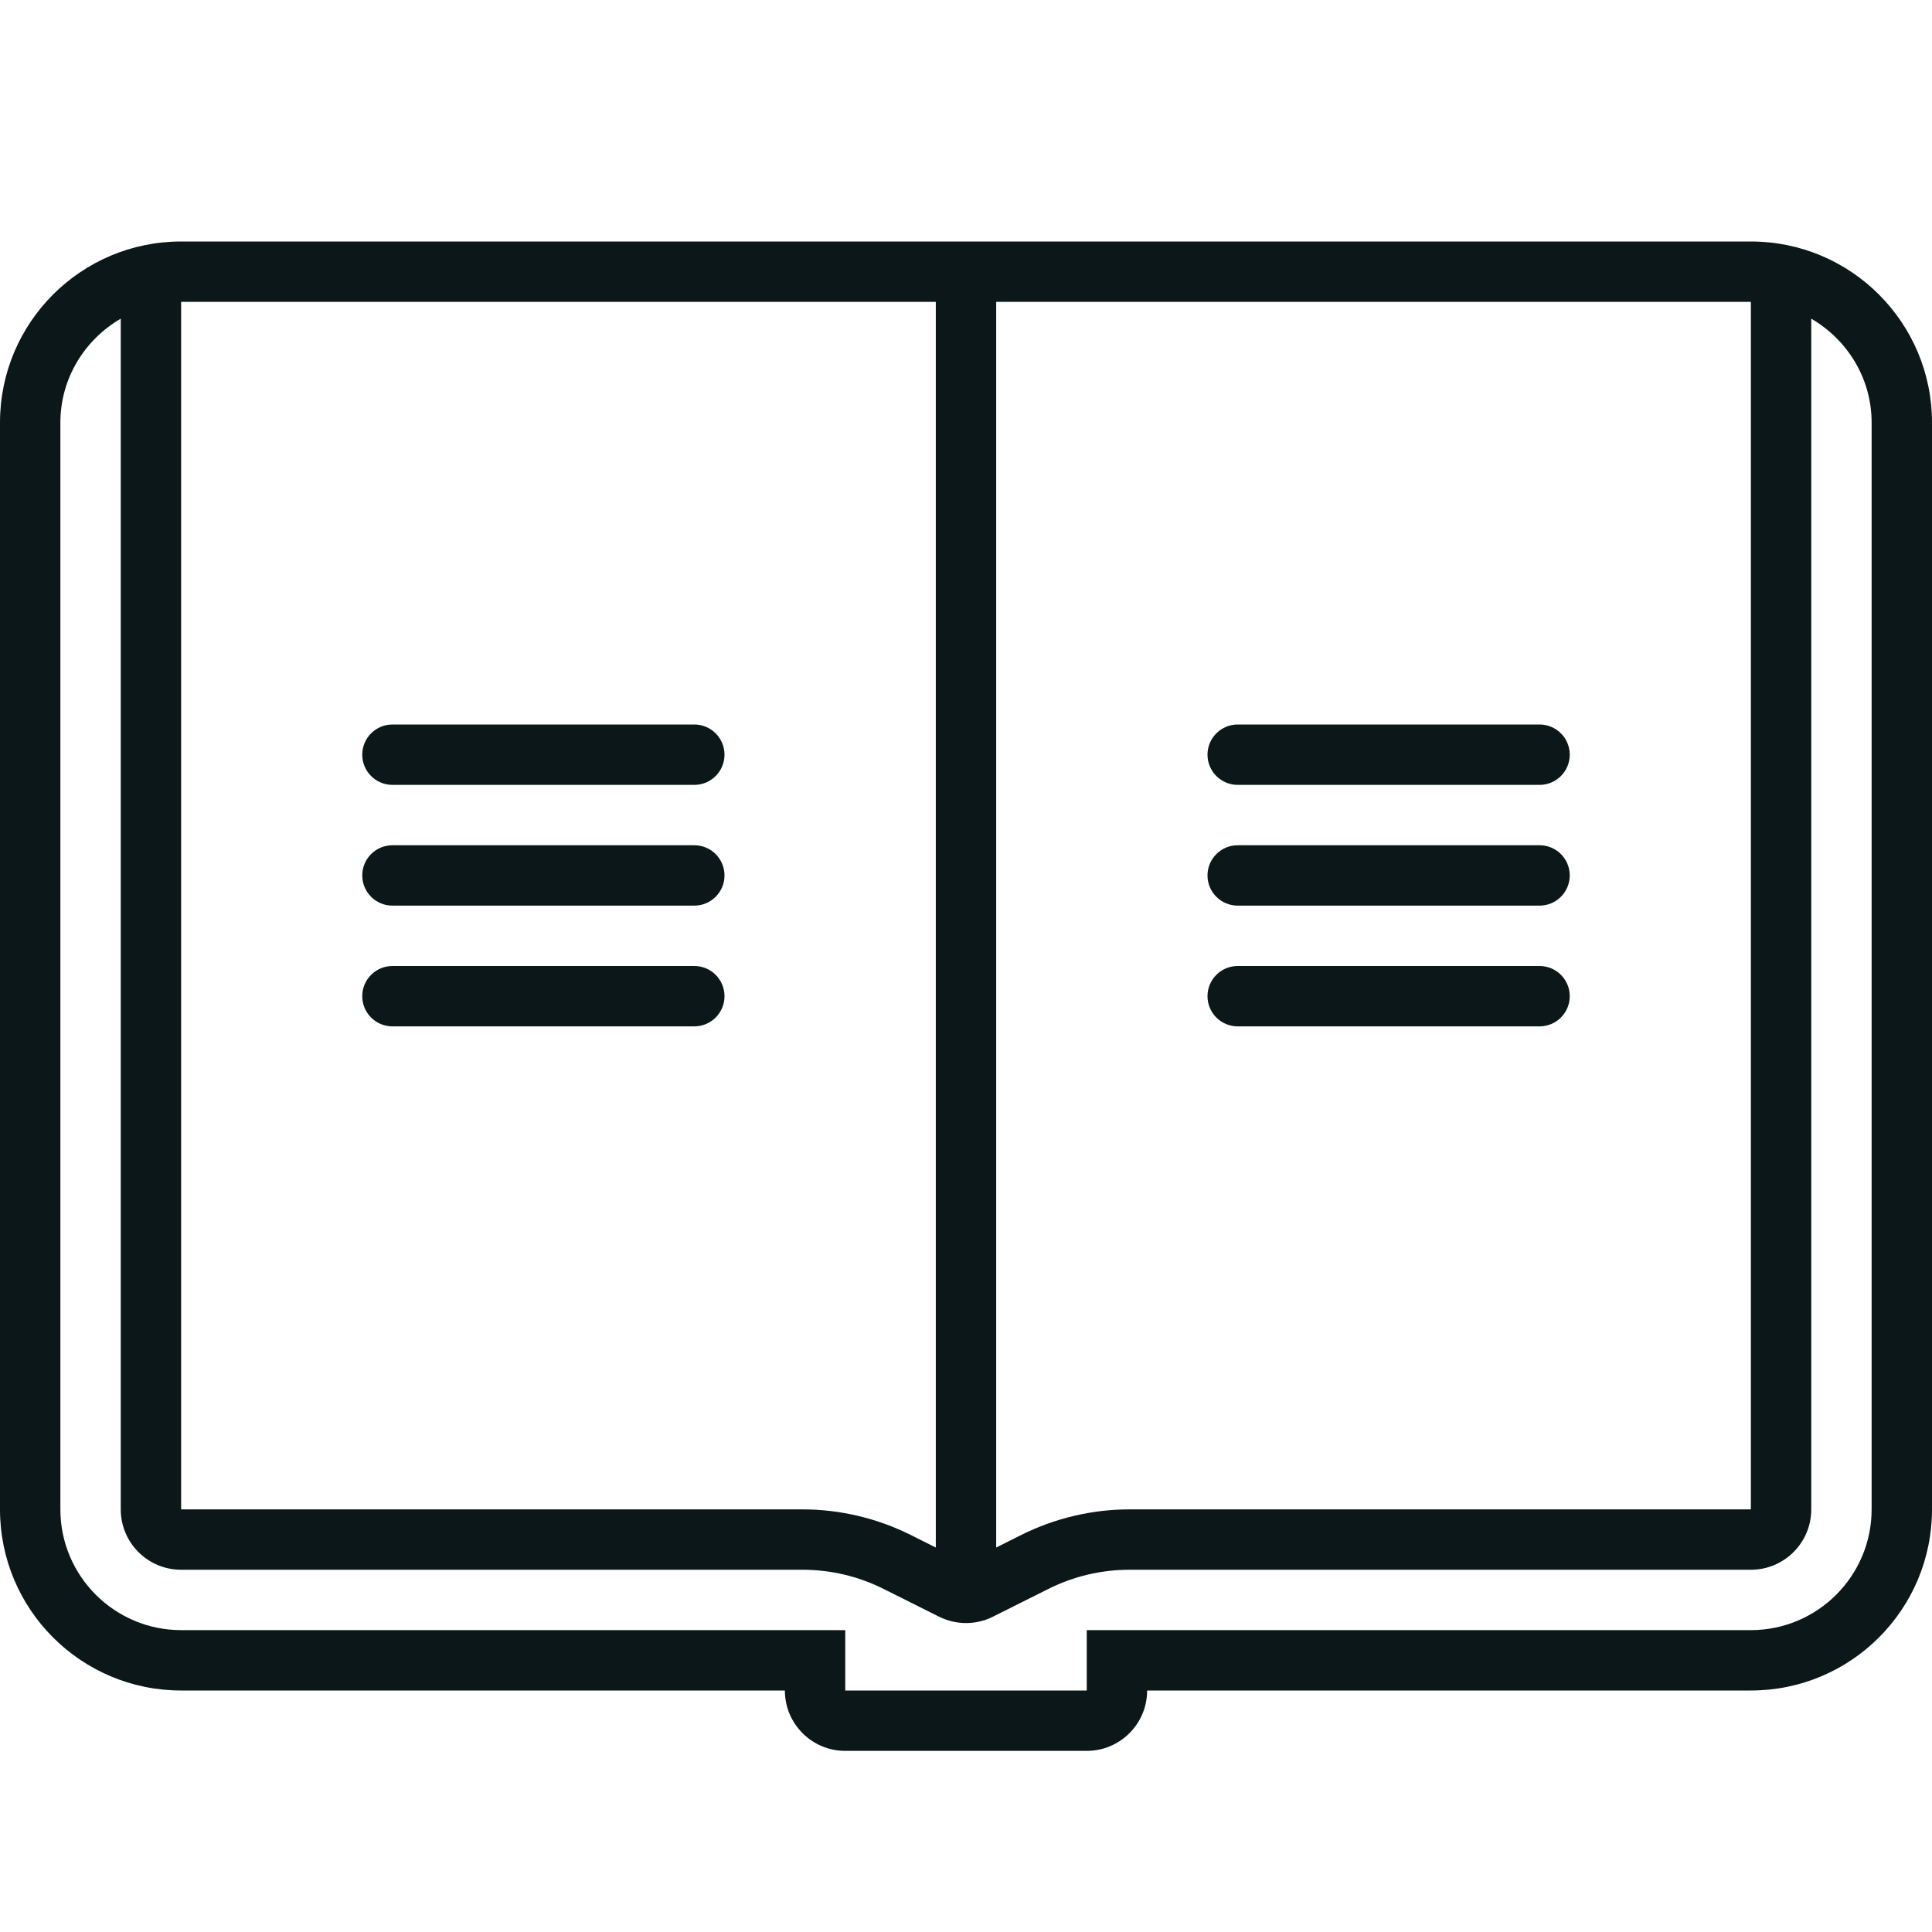
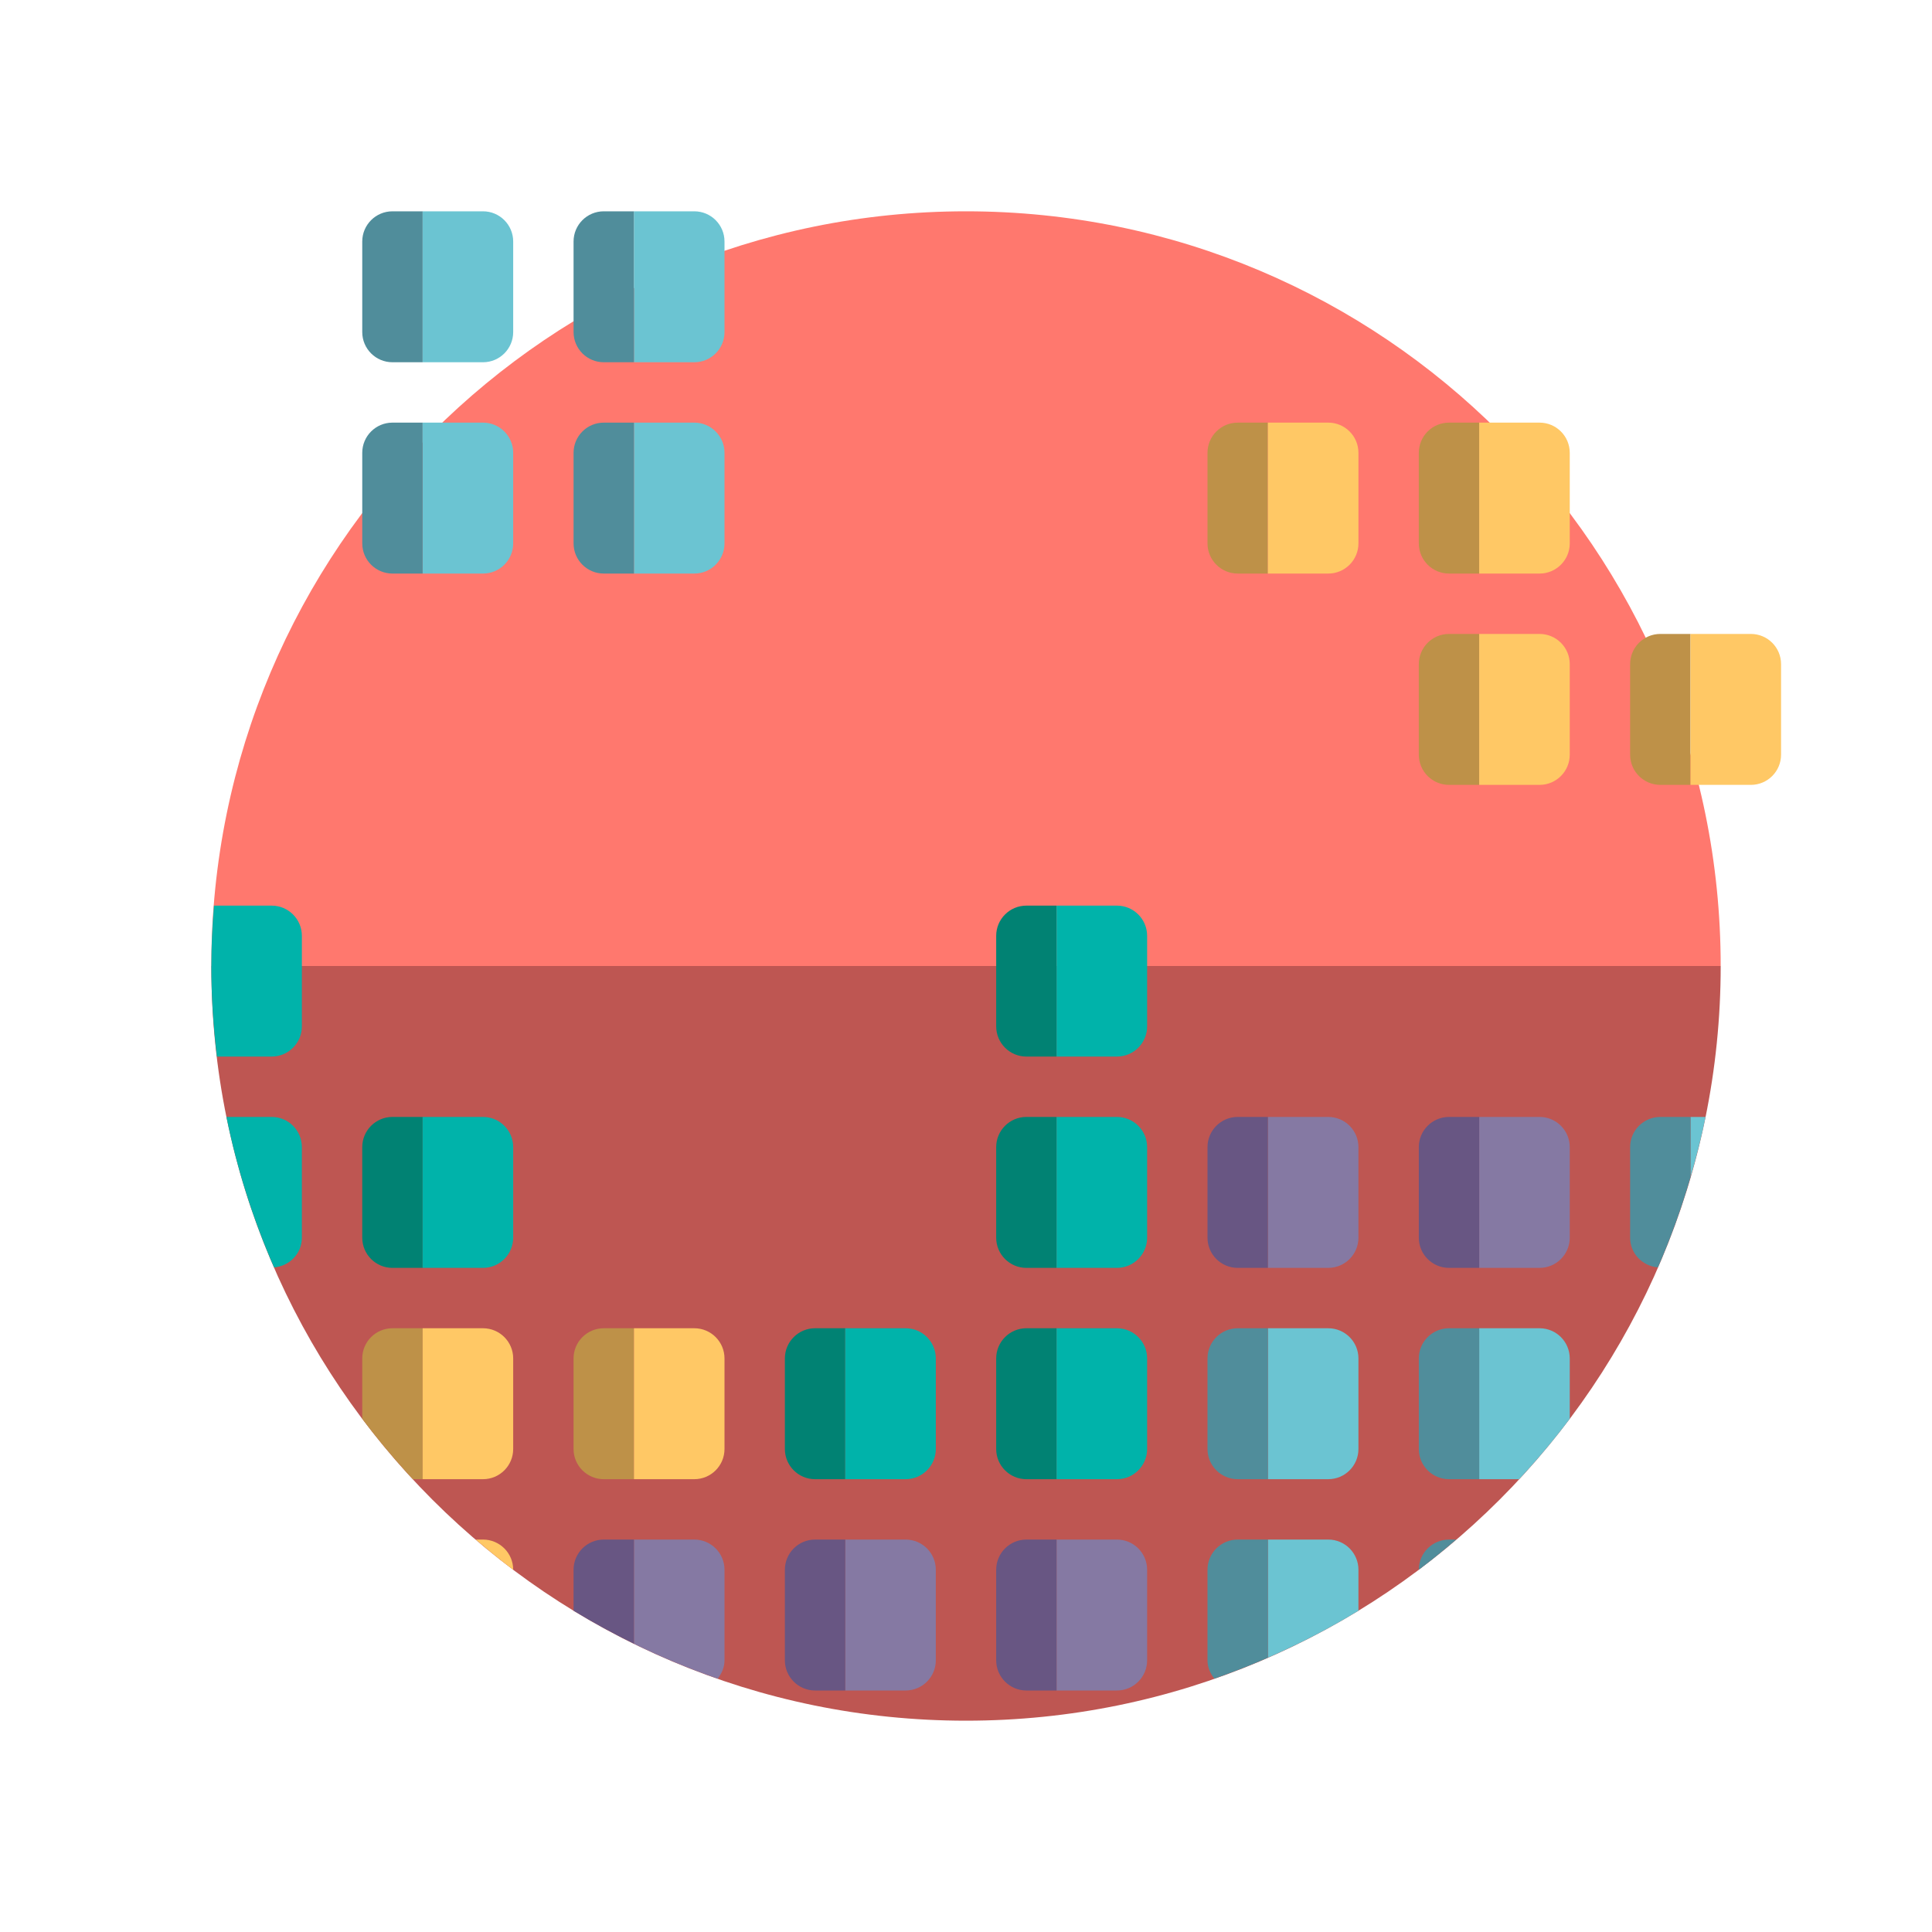
- <svg xmlns="http://www.w3.org/2000/svg" version="1.1" id="Uploaded to svgrepo.com" width="800px" height="800px" viewBox="0 0 32 32" xml:space="preserve">
+ <svg xmlns="http://www.w3.org/2000/svg" version="1.1" id="Uploaded to svgrepo.com" width="800px" height="800px" viewBox="0 0 64 64" xml:space="preserve">
  <style type="text/css">
- 	.feather_een{fill:#0B1719;}
+ 	.fandom_een{fill:#FF786E;}
+ 	.fandom_twee{fill:#BE5652;}
+ 	.fandom_drie{fill:#BE9148;}
+ 	.fandom_vier{fill:#FFC865;}
+ 	.fandom_vijf{fill:#018273;}
+ 	.fandom_zes{fill:#00B3AA;}
+ 	.fandom_zeven{fill:#508D9B;}
+ 	.fandom_acht{fill:#6BC4D2;}
+ 	.fandom_negen{fill:#685683;}
+ 	.fandom_tien{fill:#8579A3;}
+ 	.st0{fill:#EFEAE0;}
+ 	.st1{fill:#AA9991;}
+ 	.st2{fill:#FFFAFA;}
+ 	.st3{fill:#644638;}
+ 	.st4{fill:#4B322A;}
+ 	.st5{fill:#4D4D4D;}
+ 	.st6{fill:#3A3A3A;}
+ 	.st7{fill:#808080;}
+ 	.st8{fill:#CCCCCC;}
+ 	.st9{fill:#666666;}
</style>
-   <path class="feather_een" d="M29,4H3C1.343,4,0,5.343,0,7v18c0,1.657,1.343,3,3,3h10c0,0.552,0.448,1,1,1h4c0.552,0,1-0.448,1-1h10  c1.657,0,3-1.343,3-3V7C32,5.343,30.657,4,29,4z M29,5v20H18.708c-0.618,0-1.236,0.146-1.789,0.422l-0.419,0.21V5H29z M15.5,5  v20.632l-0.419-0.21C14.528,25.146,13.91,25,13.292,25H3V5H15.5z M31,25c0,1.103-0.897,2-2,2H18v1h-4v-1H3c-1.103,0-2-0.897-2-2V7  c0-0.737,0.405-1.375,1-1.722V25c0,0.552,0.448,1,1,1h10.292c0.466,0,0.925,0.108,1.342,0.317l0.919,0.46  c0.141,0.07,0.294,0.106,0.447,0.106c0.153,0,0.306-0.035,0.447-0.106l0.919-0.46C17.783,26.108,18.242,26,18.708,26H29  c0.552,0,1-0.448,1-1V5.278C30.595,5.625,31,6.263,31,7V25z M6,12.5C6,12.224,6.224,12,6.5,12h5c0.276,0,0.5,0.224,0.5,0.5  S11.776,13,11.5,13h-5C6.224,13,6,12.776,6,12.5z M6,14.5C6,14.224,6.224,14,6.5,14h5c0.276,0,0.5,0.224,0.5,0.5S11.776,15,11.5,15  h-5C6.224,15,6,14.776,6,14.5z M6,16.5C6,16.224,6.224,16,6.5,16h5c0.276,0,0.5,0.224,0.5,0.5S11.776,17,11.5,17h-5  C6.224,17,6,16.776,6,16.5z M20,12.5c0-0.276,0.224-0.5,0.5-0.5h5c0.276,0,0.5,0.224,0.5,0.5S25.776,13,25.5,13h-5  C20.224,13,20,12.776,20,12.5z M20,14.5c0-0.276,0.224-0.5,0.5-0.5h5c0.276,0,0.5,0.224,0.5,0.5S25.776,15,25.5,15h-5  C20.224,15,20,14.776,20,14.5z M20,16.5c0-0.276,0.224-0.5,0.5-0.5h5c0.276,0,0.5,0.224,0.5,0.5S25.776,17,25.5,17h-5  C20.224,17,20,16.776,20,16.5z" />
+   <g>
+     <g>
+       <path class="fandom_een" d="M32,7C18.193,7,7,18.193,7,32h50C57,18.193,45.807,7,32,7z" />
+       <path class="fandom_twee" d="M32,57c13.807,0,25-11.193,25-25H7C7,45.807,18.193,57,32,57z" />
+     </g>
+     <g>
+       <path class="fandom_vijf" d="M33,41v-3c0-0.552,0.448-1,1-1h1v5h-1C33.448,42,33,41.552,33,41z M34,35h1v-5h-1    c-0.552,0-1,0.448-1,1v3C33,34.552,33.448,35,34,35z M35,44l-1,0c-0.552,0-1,0.448-1,1v3c0,0.552,0.448,1,1,1h1V44z M28,44l-1,0    c-0.552,0-1,0.448-1,1v3c0,0.552,0.448,1,1,1h1V44z M14,37l-1,0c-0.552,0-1,0.448-1,1v3c0,0.552,0.448,1,1,1h1V37z" />
+       <path class="fandom_zes" d="M35,42v-5h2c0.552,0,1,0.448,1,1v3c0,0.552-0.448,1-1,1L35,42z M37,35c0.552,0,1-0.448,1-1v-3    c0-0.552-0.448-1-1-1h-2v5L37,35z M37,44h-2v5l2,0c0.552,0,1-0.448,1-1v-3C38,44.448,37.552,44,37,44z M30,44h-2v5l2,0    c0.552,0,1-0.448,1-1v-3C31,44.448,30.552,44,30,44z M16,37h-2v5l2,0c0.552,0,1-0.448,1-1v-3C17,37.448,16.552,37,16,37z M10,41    v-3c0-0.552-0.448-1-1-1H7.501c0.352,1.734,0.887,3.401,1.578,4.984C9.592,41.942,10,41.524,10,41z M10,34v-3c0-0.552-0.448-1-1-1    H7.087C7.034,30.661,7,31.326,7,32c0,1.016,0.068,2.016,0.185,3L9,35C9.552,35,10,34.552,10,34z" />
+       <path class="fandom_drie" d="M40,18v-3c0-0.552,0.448-1,1-1h1v5h-1C40.448,19,40,18.552,40,18z M48,19h1v-5h-1    c-0.552,0-1,0.448-1,1v3C47,18.552,47.448,19,48,19z M48,26h1v-5h-1c-0.552,0-1,0.448-1,1v3C47,25.552,47.448,26,48,26z M55,26h1    v-5h-1c-0.552,0-1,0.448-1,1v3C54,25.552,54.448,26,55,26z M20,44c-0.552,0-1,0.448-1,1v3c0,0.552,0.448,1,1,1h1v-5H20z M14,49v-5    h-1c-0.552,0-1,0.448-1,1v2c0.523,0.697,1.085,1.362,1.676,2H14z" />
+       <path class="fandom_vier" d="M45,15v3c0,0.552-0.448,1-1,1h-2v-5h2C44.552,14,45,14.448,45,15z M51,14h-2v5h2c0.552,0,1-0.448,1-1    v-3C52,14.448,51.552,14,51,14z M51,21h-2v5h2c0.552,0,1-0.448,1-1v-3C52,21.448,51.552,21,51,21z M58,21h-2v5h2    c0.552,0,1-0.448,1-1v-3C59,21.448,58.552,21,58,21z M23,44h-2v5l2,0c0.552,0,1-0.448,1-1v-3C24,44.448,23.552,44,23,44z M16,49    c0.552,0,1-0.448,1-1v-3c0-0.552-0.448-1-1-1h-2v5L16,49z M16,51h-0.239c0.403,0.345,0.814,0.681,1.239,1    C17,51.448,16.552,51,16,51z" />
+       <path class="fandom_tien" d="M24,55c0,0.233-0.092,0.438-0.226,0.608c-0.952-0.332-1.878-0.716-2.774-1.156V51h2    c0.552,0,1,0.448,1,1V55z M30,51h-2v5l2,0c0.552,0,1-0.448,1-1v-3C31,51.448,30.552,51,30,51z M37,51h-2v5l2,0    c0.552,0,1-0.448,1-1v-3C38,51.448,37.552,51,37,51z M51,37h-2v5l2,0c0.552,0,1-0.448,1-1v-3C52,37.448,51.552,37,51,37z M44,37    h-2v5l2,0c0.552,0,1-0.448,1-1v-3C45,37.448,44.552,37,44,37z" />
+       <path class="fandom_negen" d="M21,54.452c-0.684-0.336-1.353-0.7-2-1.095V52c0-0.552,0.448-1,1-1h1V54.452z M27,51    c-0.552,0-1,0.448-1,1v3c0,0.552,0.448,1,1,1h1v-5H27z M34,51c-0.552,0-1,0.448-1,1v3c0,0.552,0.448,1,1,1h1v-5H34z M48,37    c-0.552,0-1,0.448-1,1v3c0,0.552,0.448,1,1,1h1v-5H48z M41,37c-0.552,0-1,0.448-1,1v3c0,0.552,0.448,1,1,1h1v-5H41z" />
+       <path class="fandom_acht" d="M17,8v3c0,0.552-0.448,1-1,1h-2V7h2C16.552,7,17,7.448,17,8z M23,7h-2v5h2c0.552,0,1-0.448,1-1V8    C24,7.448,23.552,7,23,7z M16,14h-2v5h2c0.552,0,1-0.448,1-1v-3C17,14.448,16.552,14,16,14z M23,14h-2v5h2c0.552,0,1-0.448,1-1v-3    C24,14.448,23.552,14,23,14z M44,51h-2v3.914c1.038-0.454,2.041-0.972,3-1.557V52C45,51.448,44.552,51,44,51z M44,44h-2v5l2,0    c0.552,0,1-0.448,1-1v-3C45,44.448,44.552,44,44,44z M51,44h-2v5l1.324,0c0.592-0.637,1.153-1.303,1.676-2v-2    C52,44.448,51.552,44,51,44z M56,38.998c0.191-0.656,0.362-1.321,0.499-1.998H56V38.998z" />
+       <path class="fandom_zeven" d="M12,11V8c0-0.552,0.448-1,1-1h1v5h-1C12.448,12,12,11.552,12,11z M20,12h1V7h-1    c-0.552,0-1,0.448-1,1v3C19,11.552,19.448,12,20,12z M13,19h1v-5h-1c-0.552,0-1,0.448-1,1v3C12,18.552,12.448,19,13,19z M20,19h1    v-5h-1c-0.552,0-1,0.448-1,1v3C19,18.552,19.448,19,20,19z M42,51l-1,0c-0.552,0-1,0.448-1,1v3c0,0.233,0.092,0.438,0.226,0.608    c0.602-0.21,1.194-0.441,1.774-0.694V51z M47,52c0.425-0.319,0.835-0.655,1.239-1H48C47.448,51,47,51.448,47,52z M41,44    c-0.552,0-1,0.448-1,1v3c0,0.552,0.448,1,1,1h1v-5H41z M48,44c-0.552,0-1,0.448-1,1v3c0,0.552,0.448,1,1,1h1v-5H48z M56,37h-1    c-0.552,0-1,0.448-1,1v3c0,0.524,0.408,0.942,0.921,0.984c0.421-0.965,0.781-1.962,1.079-2.986V37z" />
+     </g>
+   </g>
</svg>
